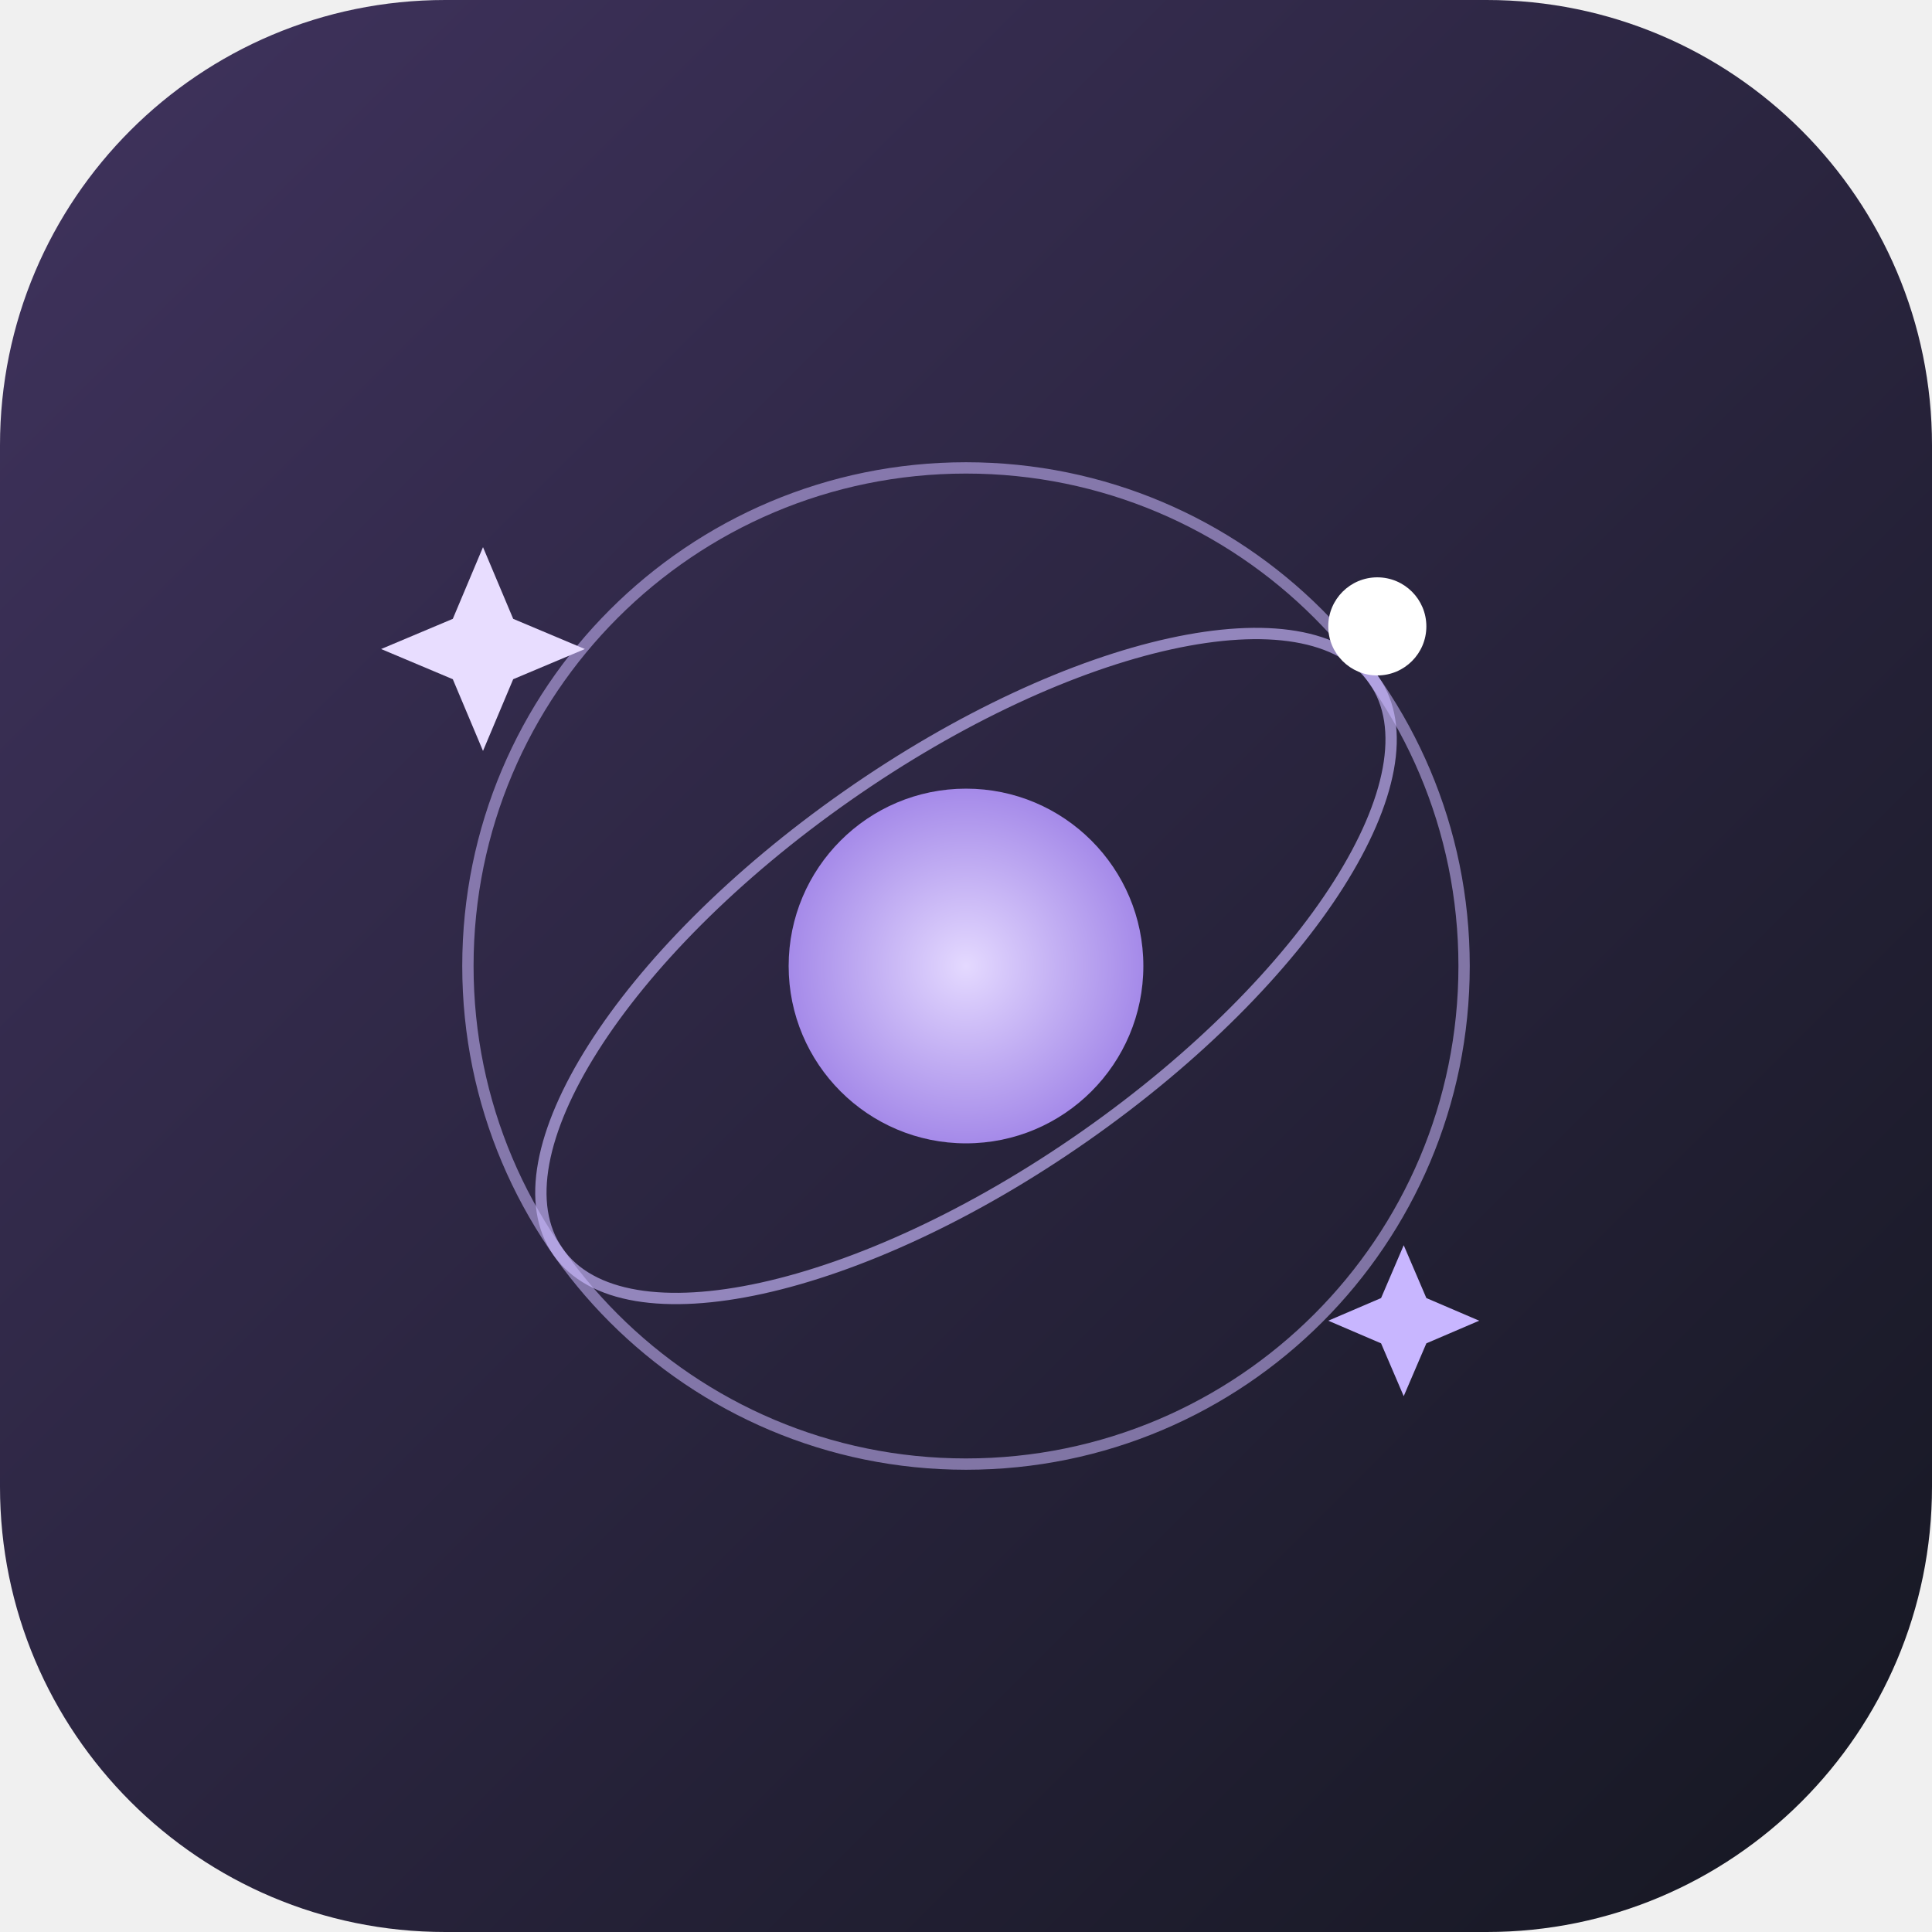
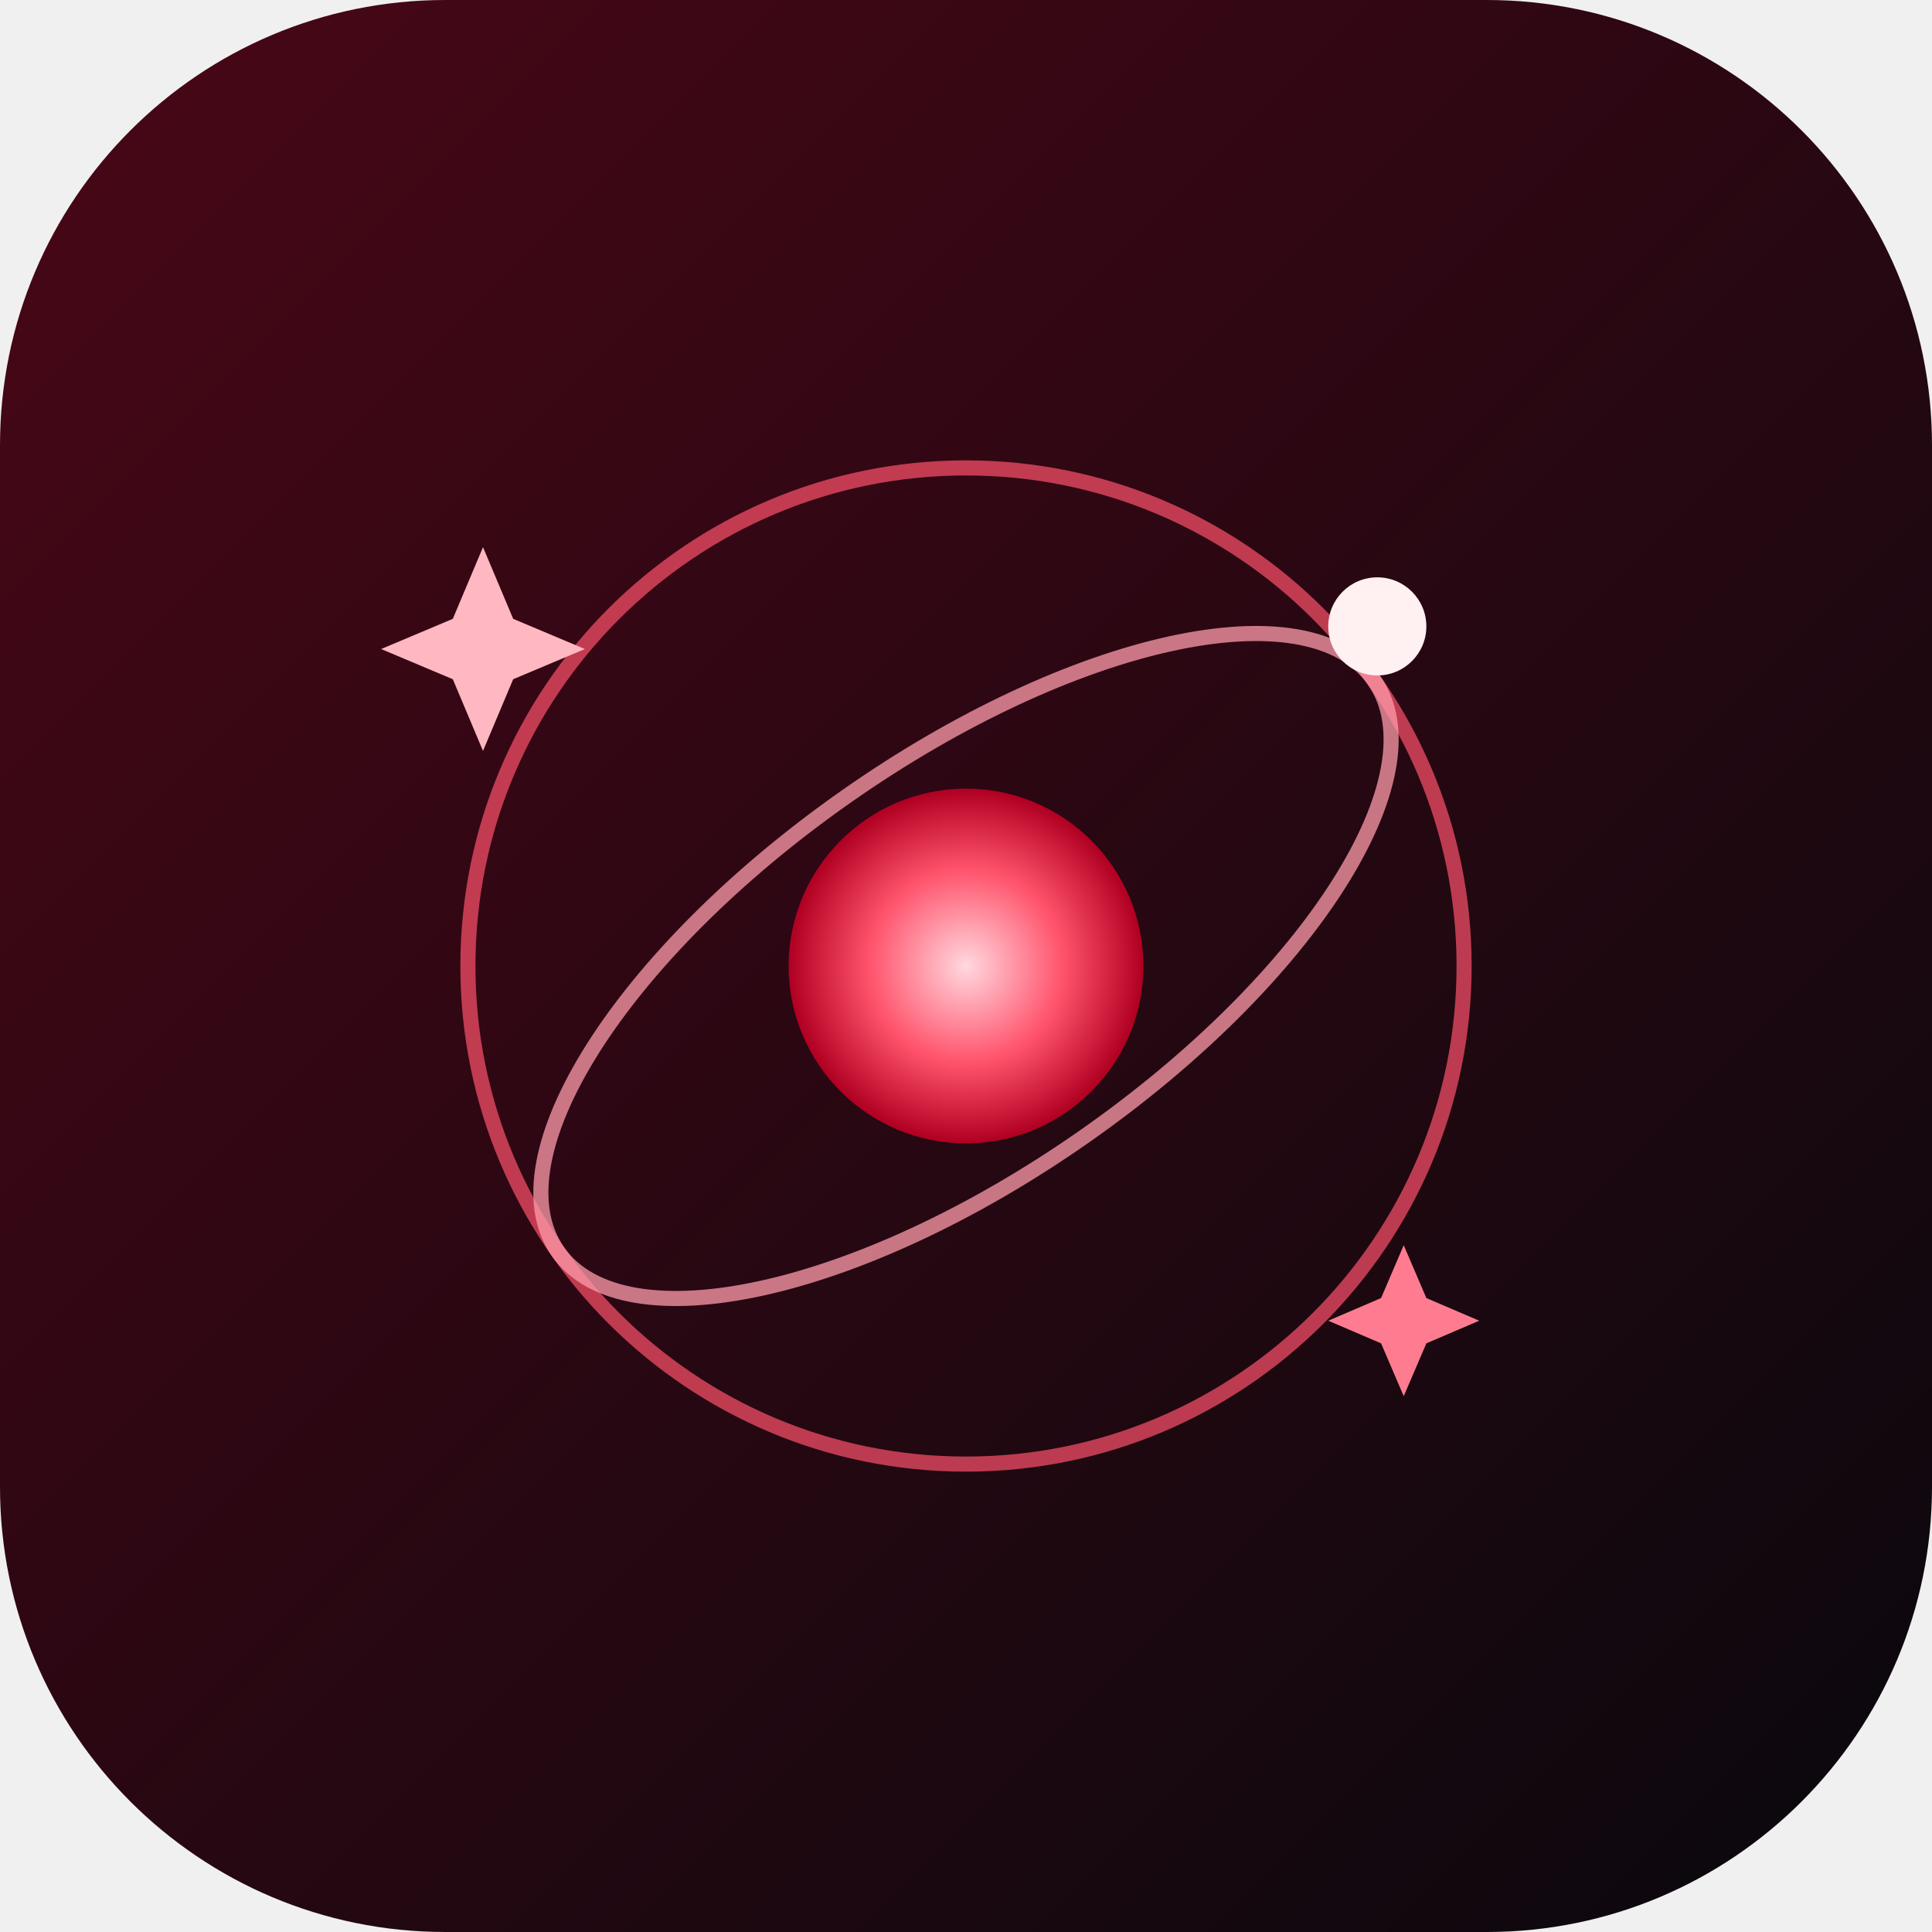
<svg xmlns="http://www.w3.org/2000/svg" viewBox="0 0 512 512">
  <defs>
    <linearGradient id="g" x1="0" y1="0" x2="1" y2="1">
-       <stop stop-color="#40335e" />
-       <stop offset="1" stop-color="#151721" />
+       <stop stop-color="#4a0717" />
+       <stop offset="1" stop-color="#08080d" />
    </linearGradient>
    <radialGradient id="s">
-       <stop stop-color="#e4d9ff" />
-       <stop offset="1" stop-color="#a58ae9" />
+       <stop stop-color="#ffd8df" />
+       <stop offset=".55" stop-color="#ff526b" />
+       <stop offset="1" stop-color="#b00022" />
    </radialGradient>
  </defs>
  <rect width="512" height="512" rx="118" fill="url(#g)" />
-   <circle cx="256" cy="256" r="132" fill="none" stroke="#cbbaff" stroke-opacity=".55" stroke-width="3" />
-   <ellipse cx="256" cy="256" rx="132" ry="55" fill="none" stroke="#cbbaff" stroke-opacity=".65" stroke-width="3" transform="rotate(-35 256 256)" />
+   <circle cx="256" cy="256" r="132" fill="none" stroke="#ff526b" stroke-opacity=".7" stroke-width="4" />
+   <ellipse cx="256" cy="256" rx="132" ry="55" fill="none" stroke="#ff9baa" stroke-opacity=".75" stroke-width="4" transform="rotate(-35 256 256)" />
  <circle cx="256" cy="256" r="47" fill="url(#s)" />
-   <circle cx="365" cy="166" r="13" fill="#fff" />
-   <path d="m128 145 8 19 19 8-19 8-8 19-8-19-19-8 19-8z" fill="#e8ddff" />
-   <path d="m372 330 6 14 14 6-14 6-6 14-6-14-14-6 14-6z" fill="#c8b6ff" />
+   <circle cx="365" cy="166" r="13" fill="#fff0f2" />
+   <path d="m128 145 8 19 19 8-19 8-8 19-8-19-19-8 19-8z" fill="#ffb8c2" />
+   <path d="m372 330 6 14 14 6-14 6-6 14-6-14-14-6 14-6z" fill="#ff7c90" />
</svg>
